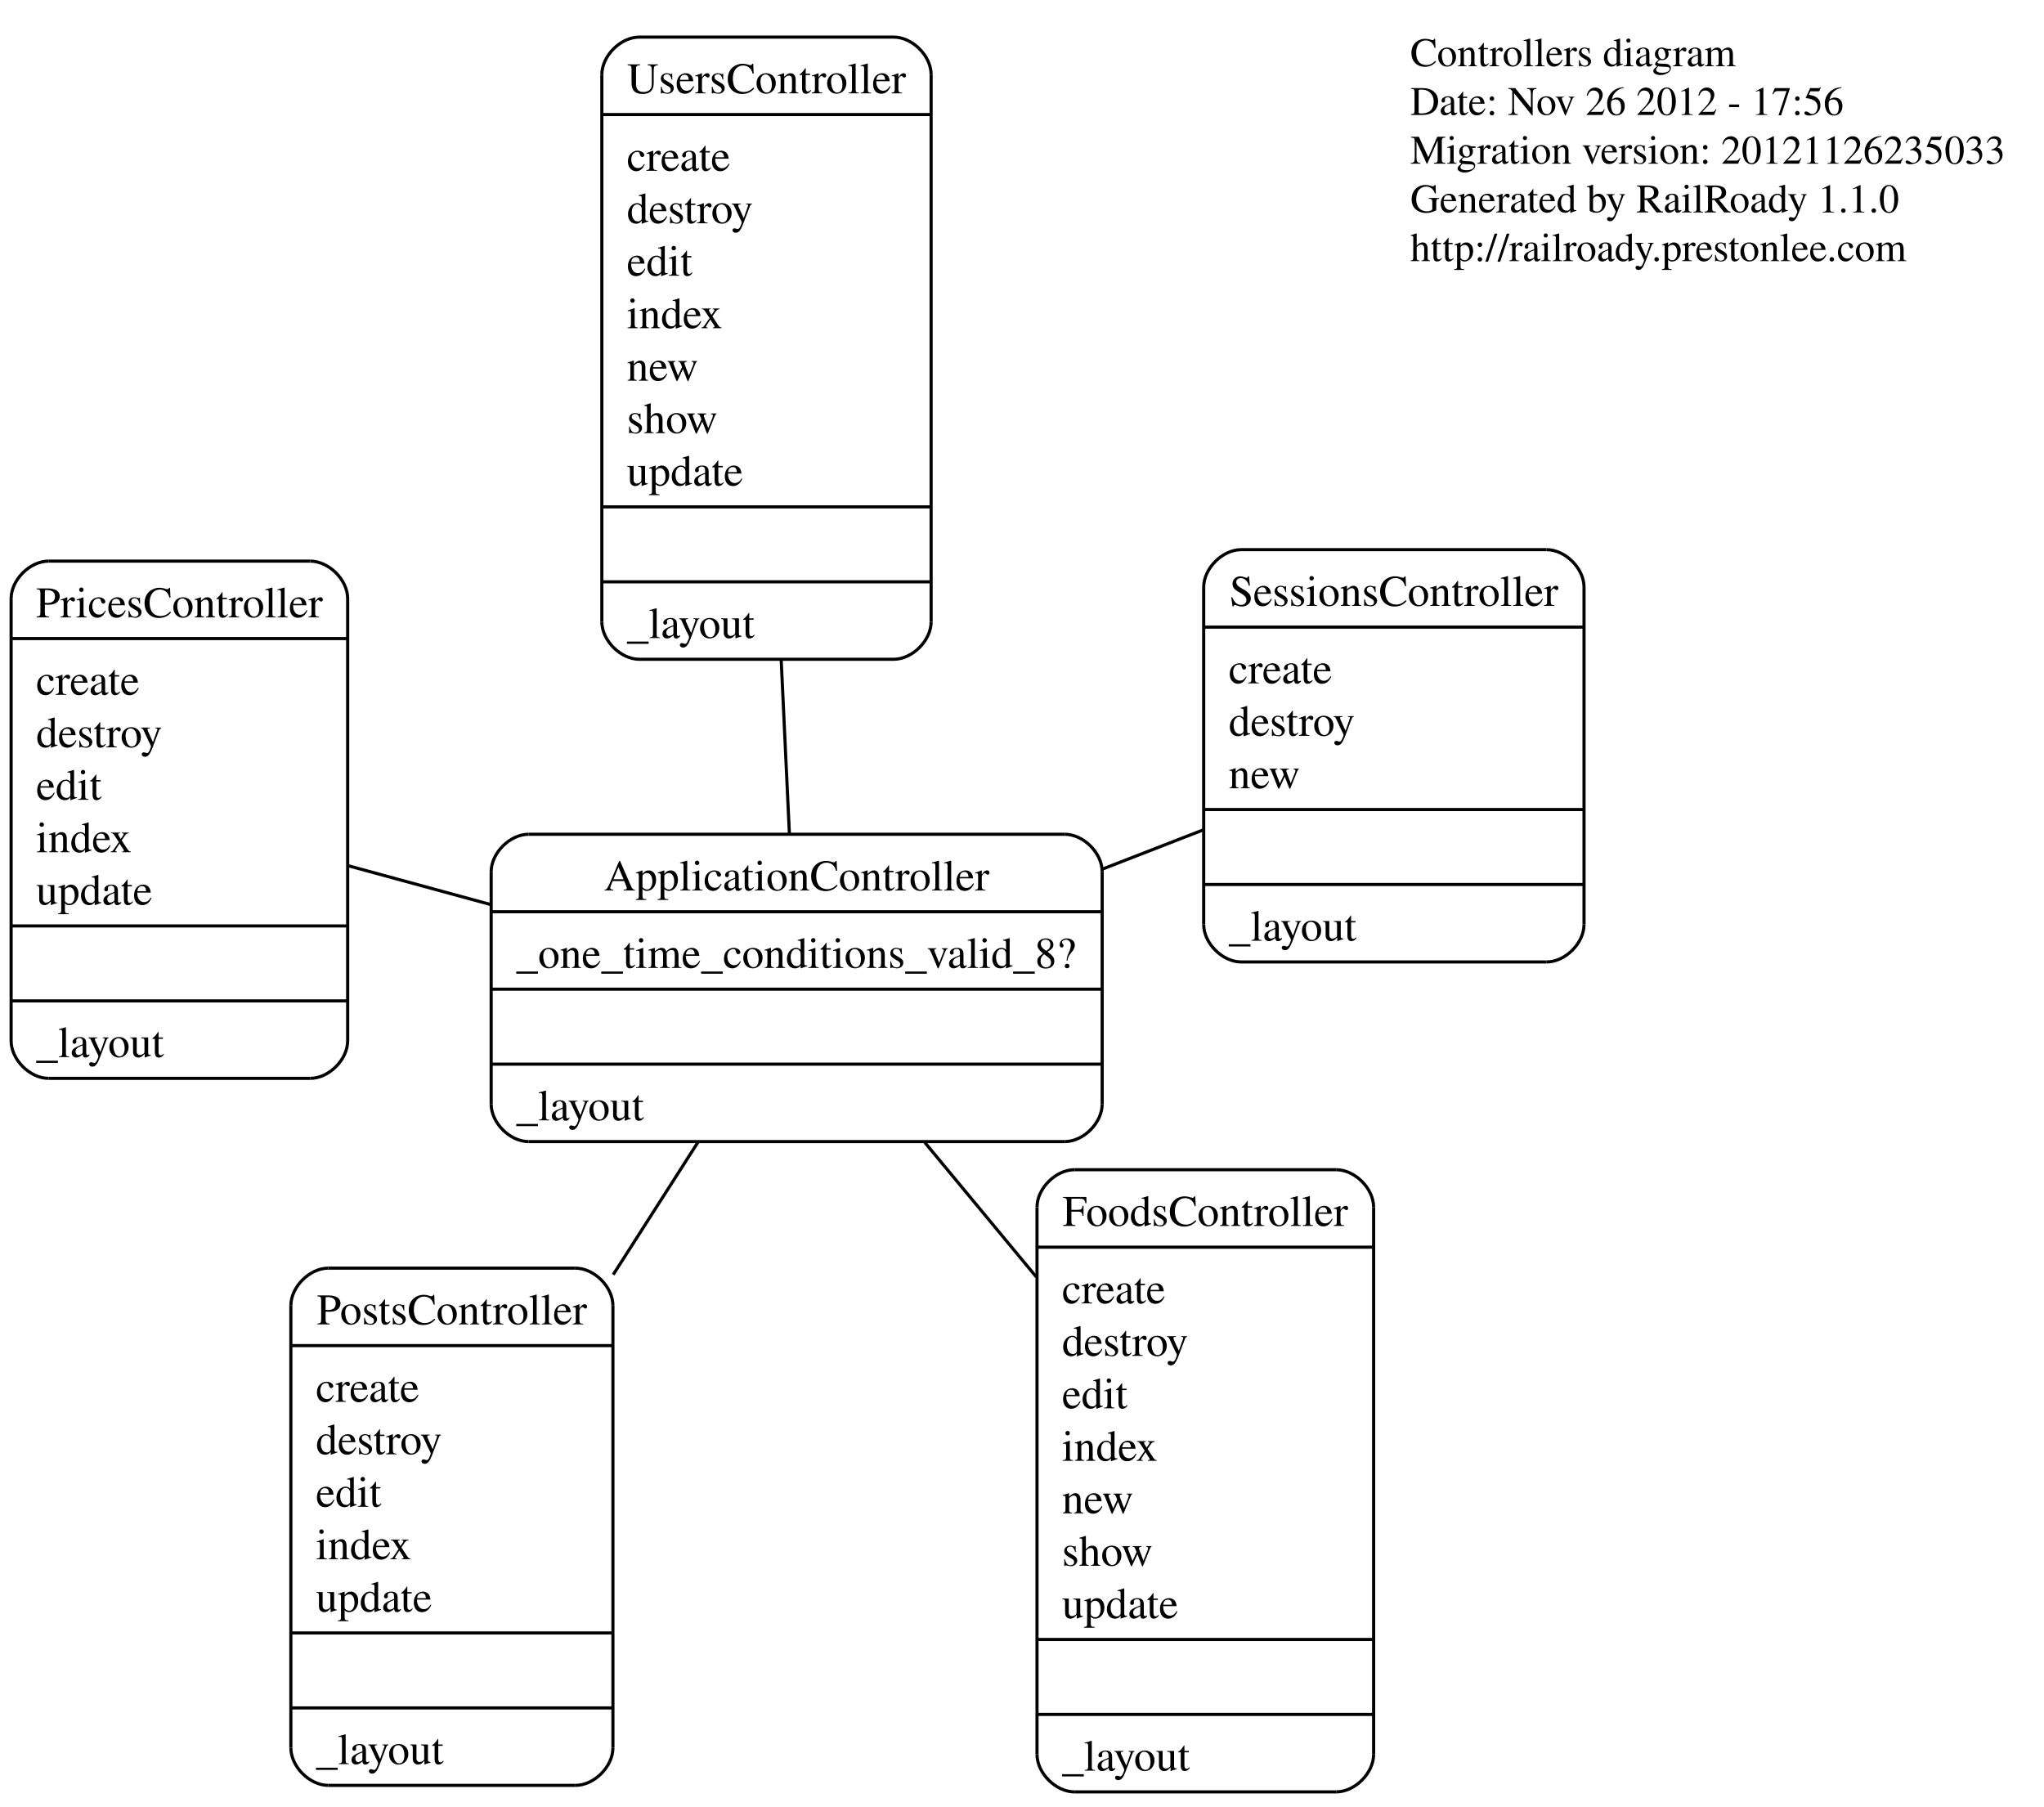
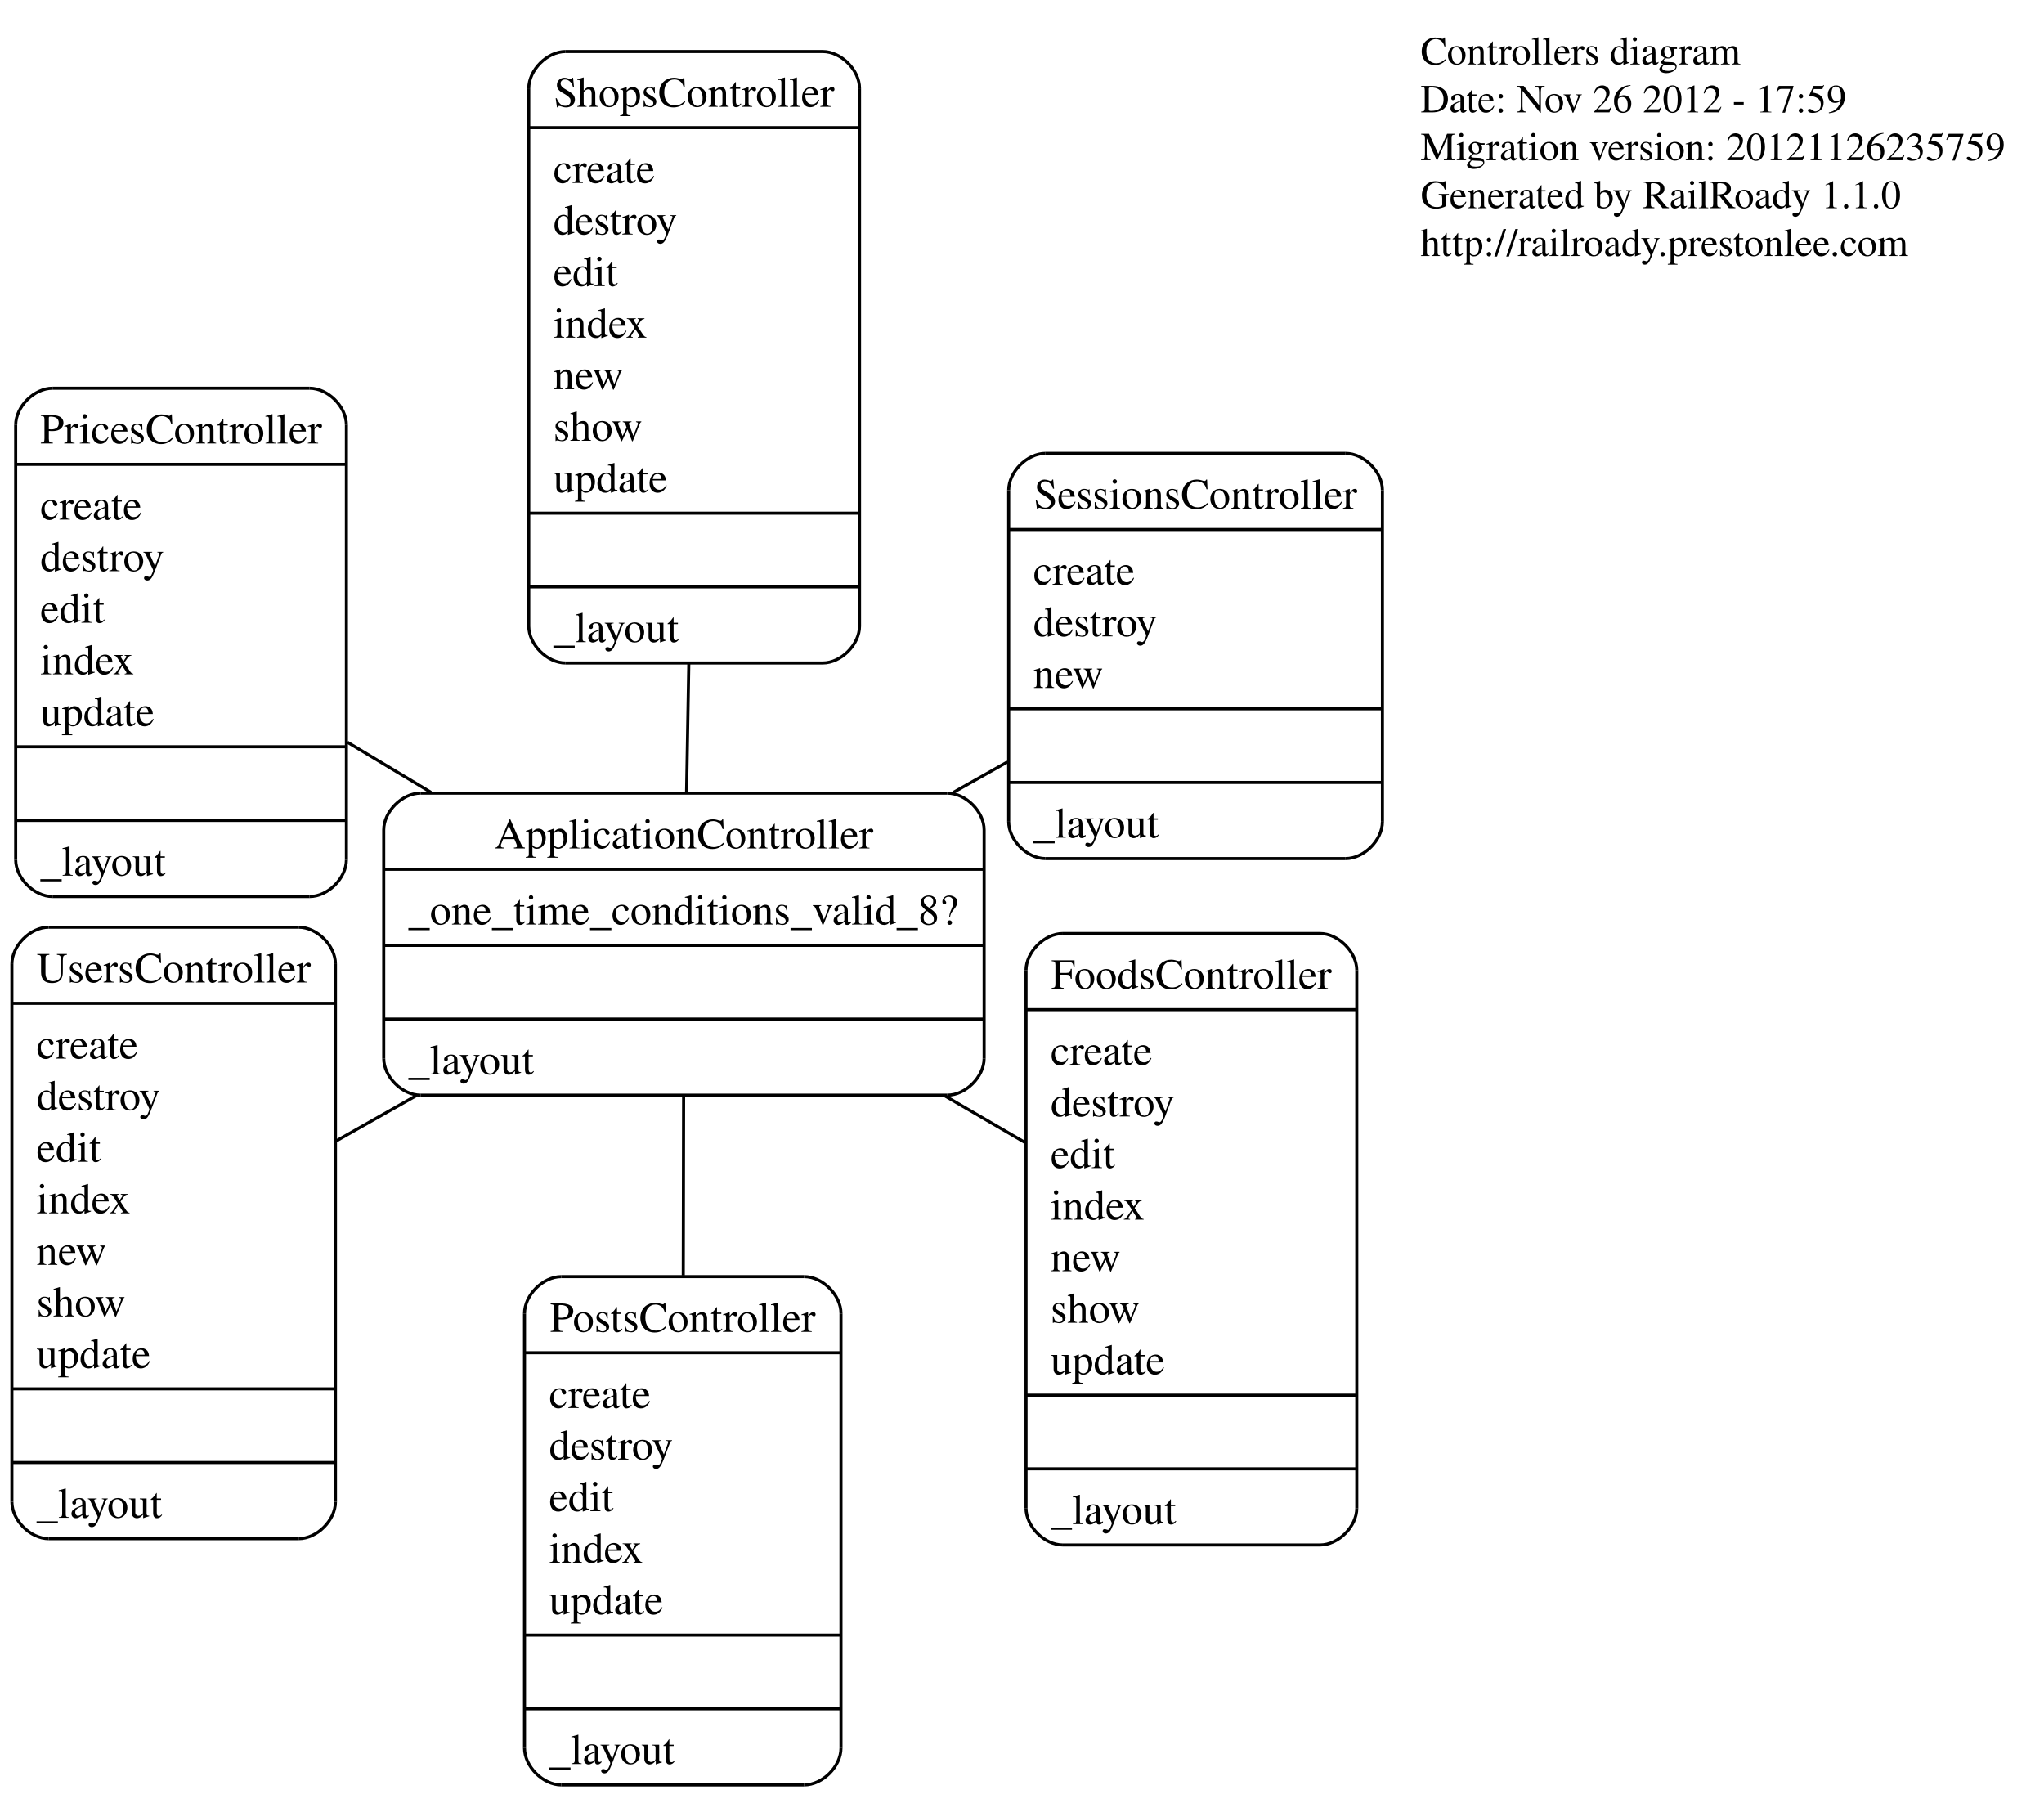
- <svg xmlns="http://www.w3.org/2000/svg" width="654pt" height="578pt" viewBox="0.00 0.00 654.46 578.00">
-   <g id="graph1" class="graph" transform="scale(1 1) rotate(0) translate(4 574)">
-     <polygon fill="white" stroke="white" points="-4,5 -4,-574 651.46,-574 651.46,5 -4,5" />
+ <svg xmlns="http://www.w3.org/2000/svg" width="666pt" height="586pt" viewBox="0.00 0.00 665.54 586.00">
+   <g id="graph1" class="graph" transform="scale(1 1) rotate(0) translate(4 582)">
+     <polygon fill="white" stroke="white" points="-4,5 -4,-582 662.542,-582 662.542,5 -4,5" />
    <g id="node1" class="node">
-       <text text-anchor="start" x="447.56" y="-553" font-family="Times,serif" font-size="13.00">Controllers diagram</text>
-       <text text-anchor="start" x="447.56" y="-537.4" font-family="Times,serif" font-size="13.00">Date: Nov 26 2012 - 17:56</text>
-       <text text-anchor="start" x="447.56" y="-521.8" font-family="Times,serif" font-size="13.00">Migration version: 20121126235033</text>
-       <text text-anchor="start" x="447.56" y="-506.2" font-family="Times,serif" font-size="13.00">Generated by RailRoady 1.1.0</text>
-       <text text-anchor="start" x="447.56" y="-490.6" font-family="Times,serif" font-size="13.00">http://railroady.prestonlee.com</text>
+       <text text-anchor="start" x="458.643" y="-561" font-family="Times,serif" font-size="13.00">Controllers diagram</text>
+       <text text-anchor="start" x="458.643" y="-545.4" font-family="Times,serif" font-size="13.00">Date: Nov 26 2012 - 17:59</text>
+       <text text-anchor="start" x="458.643" y="-529.8" font-family="Times,serif" font-size="13.00">Migration version: 20121126235759</text>
+       <text text-anchor="start" x="458.643" y="-514.2" font-family="Times,serif" font-size="13.00">Generated by RailRoady 1.1.0</text>
+       <text text-anchor="start" x="458.643" y="-498.6" font-family="Times,serif" font-size="13.00">http://railroady.prestonlee.com</text>
    </g>
    <g id="node2" class="node">
-       <polyline fill="none" stroke="black" points="165.265,-208.7 336.9,-208.7 " />
-       <path fill="none" stroke="black" d="M336.9,-208.7C342.9,-208.7 348.9,-214.7 348.9,-220.7" />
-       <polyline fill="none" stroke="black" points="348.9,-220.7 348.9,-295.1 " />
-       <path fill="none" stroke="black" d="M348.9,-295.1C348.9,-301.1 342.9,-307.1 336.9,-307.1" />
-       <polyline fill="none" stroke="black" points="336.9,-307.1 165.265,-307.1 " />
-       <path fill="none" stroke="black" d="M165.265,-307.1C159.265,-307.1 153.265,-301.1 153.265,-295.1" />
-       <polyline fill="none" stroke="black" points="153.265,-295.1 153.265,-220.7 " />
-       <path fill="none" stroke="black" d="M153.265,-220.7C153.265,-214.7 159.265,-208.7 165.265,-208.7" />
-       <text text-anchor="middle" x="251.083" y="-289.1" font-family="Times,serif" font-size="14.00">ApplicationController</text>
-       <polyline fill="none" stroke="black" points="153.265,-282.3 348.9,-282.3 " />
-       <text text-anchor="start" x="161.265" y="-264.3" font-family="Times,serif" font-size="14.00">_one_time_conditions_valid_8?</text>
-       <polyline fill="none" stroke="black" points="153.265,-257.5 348.9,-257.5 " />
-       <polyline fill="none" stroke="black" points="153.265,-233.5 348.9,-233.5 " />
-       <text text-anchor="start" x="161.265" y="-215.5" font-family="Times,serif" font-size="14.00">_layout</text>
+       <polyline fill="none" stroke="black" points="132.795,-225.209 304.43,-225.209 " />
+       <path fill="none" stroke="black" d="M304.43,-225.209C310.43,-225.209 316.43,-231.209 316.43,-237.209" />
+       <polyline fill="none" stroke="black" points="316.43,-237.209 316.43,-311.609 " />
+       <path fill="none" stroke="black" d="M316.43,-311.609C316.43,-317.609 310.43,-323.609 304.43,-323.609" />
+       <polyline fill="none" stroke="black" points="304.43,-323.609 132.795,-323.609 " />
+       <path fill="none" stroke="black" d="M132.795,-323.609C126.795,-323.609 120.795,-317.609 120.795,-311.609" />
+       <polyline fill="none" stroke="black" points="120.795,-311.609 120.795,-237.209 " />
+       <path fill="none" stroke="black" d="M120.795,-237.209C120.795,-231.209 126.795,-225.209 132.795,-225.209" />
+       <text text-anchor="middle" x="218.612" y="-305.609" font-family="Times,serif" font-size="14.00">ApplicationController</text>
+       <polyline fill="none" stroke="black" points="120.795,-298.809 316.43,-298.809 " />
+       <text text-anchor="start" x="128.795" y="-280.809" font-family="Times,serif" font-size="14.00">_one_time_conditions_valid_8?</text>
+       <polyline fill="none" stroke="black" points="120.795,-274.009 316.43,-274.009 " />
+       <polyline fill="none" stroke="black" points="120.795,-250.009 316.43,-250.009 " />
+       <text text-anchor="start" x="128.795" y="-232.009" font-family="Times,serif" font-size="14.00">_layout</text>
    </g>
    <g id="node3" class="node">
-       <polyline fill="none" stroke="black" points="340.037,-0.5 423.816,-0.5 " />
-       <path fill="none" stroke="black" d="M423.816,-0.5C429.816,-0.5 435.816,-6.5 435.816,-12.5" />
-       <polyline fill="none" stroke="black" points="435.816,-12.5 435.816,-187.7 " />
-       <path fill="none" stroke="black" d="M435.816,-187.7C435.816,-193.7 429.816,-199.7 423.816,-199.7" />
-       <polyline fill="none" stroke="black" points="423.816,-199.7 340.037,-199.7 " />
-       <path fill="none" stroke="black" d="M340.037,-199.7C334.037,-199.7 328.037,-193.7 328.037,-187.7" />
-       <polyline fill="none" stroke="black" points="328.037,-187.7 328.037,-12.5 " />
-       <path fill="none" stroke="black" d="M328.037,-12.5C328.037,-6.5 334.037,-0.5 340.037,-0.5" />
-       <text text-anchor="middle" x="381.927" y="-181.7" font-family="Times,serif" font-size="14.00">FoodsController</text>
-       <polyline fill="none" stroke="black" points="328.037,-174.9 435.816,-174.9 " />
-       <text text-anchor="start" x="336.037" y="-156.9" font-family="Times,serif" font-size="14.00">create</text>
-       <text text-anchor="start" x="336.037" y="-140.1" font-family="Times,serif" font-size="14.00">destroy</text>
-       <text text-anchor="start" x="336.037" y="-123.3" font-family="Times,serif" font-size="14.00">edit</text>
-       <text text-anchor="start" x="336.037" y="-106.5" font-family="Times,serif" font-size="14.00">index</text>
-       <text text-anchor="start" x="336.037" y="-89.7" font-family="Times,serif" font-size="14.00">new</text>
-       <text text-anchor="start" x="336.037" y="-72.9" font-family="Times,serif" font-size="14.00">show</text>
-       <text text-anchor="start" x="336.037" y="-56.1" font-family="Times,serif" font-size="14.00">update</text>
-       <polyline fill="none" stroke="black" points="328.037,-49.3 435.816,-49.3 " />
-       <polyline fill="none" stroke="black" points="328.037,-25.3 435.816,-25.3 " />
-       <text text-anchor="start" x="336.037" y="-7.3" font-family="Times,serif" font-size="14.00">_layout</text>
+       <polyline fill="none" stroke="black" points="342.077,-78.679 425.856,-78.679 " />
+       <path fill="none" stroke="black" d="M425.856,-78.679C431.856,-78.679 437.856,-84.679 437.856,-90.679" />
+       <polyline fill="none" stroke="black" points="437.856,-90.679 437.856,-265.879 " />
+       <path fill="none" stroke="black" d="M437.856,-265.879C437.856,-271.879 431.856,-277.879 425.856,-277.879" />
+       <polyline fill="none" stroke="black" points="425.856,-277.879 342.077,-277.879 " />
+       <path fill="none" stroke="black" d="M342.077,-277.879C336.077,-277.879 330.077,-271.879 330.077,-265.879" />
+       <polyline fill="none" stroke="black" points="330.077,-265.879 330.077,-90.679 " />
+       <path fill="none" stroke="black" d="M330.077,-90.679C330.077,-84.679 336.077,-78.679 342.077,-78.679" />
+       <text text-anchor="middle" x="383.967" y="-259.879" font-family="Times,serif" font-size="14.00">FoodsController</text>
+       <polyline fill="none" stroke="black" points="330.077,-253.079 437.856,-253.079 " />
+       <text text-anchor="start" x="338.077" y="-235.079" font-family="Times,serif" font-size="14.00">create</text>
+       <text text-anchor="start" x="338.077" y="-218.279" font-family="Times,serif" font-size="14.00">destroy</text>
+       <text text-anchor="start" x="338.077" y="-201.479" font-family="Times,serif" font-size="14.00">edit</text>
+       <text text-anchor="start" x="338.077" y="-184.679" font-family="Times,serif" font-size="14.00">index</text>
+       <text text-anchor="start" x="338.077" y="-167.879" font-family="Times,serif" font-size="14.00">new</text>
+       <text text-anchor="start" x="338.077" y="-151.079" font-family="Times,serif" font-size="14.00">show</text>
+       <text text-anchor="start" x="338.077" y="-134.279" font-family="Times,serif" font-size="14.00">update</text>
+       <polyline fill="none" stroke="black" points="330.077,-127.479 437.856,-127.479 " />
+       <polyline fill="none" stroke="black" points="330.077,-103.479 437.856,-103.479 " />
+       <text text-anchor="start" x="338.077" y="-85.479" font-family="Times,serif" font-size="14.00">_layout</text>
    </g>
    <g id="edge2" class="edge">
-       <path fill="none" stroke="black" d="M292.124,-208.404C303.44,-194.756 315.893,-179.738 327.827,-165.345" />
+       <path fill="none" stroke="black" d="M303.711,-224.936C312.574,-219.783 321.4,-214.652 329.78,-209.78" />
    </g>
    <g id="node4" class="node">
-       <polyline fill="none" stroke="black" points="101.13,-2.586 180.248,-2.586 " />
-       <path fill="none" stroke="black" d="M180.248,-2.586C186.248,-2.586 192.248,-8.586 192.248,-14.586" />
-       <polyline fill="none" stroke="black" points="192.248,-14.586 192.248,-156.186 " />
-       <path fill="none" stroke="black" d="M192.248,-156.186C192.248,-162.186 186.248,-168.186 180.248,-168.186" />
-       <polyline fill="none" stroke="black" points="180.248,-168.186 101.13,-168.186 " />
-       <path fill="none" stroke="black" d="M101.13,-168.186C95.13,-168.186 89.13,-162.186 89.13,-156.186" />
-       <polyline fill="none" stroke="black" points="89.13,-156.186 89.13,-14.586 " />
-       <path fill="none" stroke="black" d="M89.13,-14.586C89.13,-8.586 95.13,-2.586 101.13,-2.586" />
-       <text text-anchor="middle" x="140.689" y="-150.186" font-family="Times,serif" font-size="14.00">PostsController</text>
-       <polyline fill="none" stroke="black" points="89.13,-143.386 192.248,-143.386 " />
-       <text text-anchor="start" x="97.13" y="-125.386" font-family="Times,serif" font-size="14.00">create</text>
-       <text text-anchor="start" x="97.13" y="-108.586" font-family="Times,serif" font-size="14.00">destroy</text>
-       <text text-anchor="start" x="97.13" y="-91.786" font-family="Times,serif" font-size="14.00">edit</text>
-       <text text-anchor="start" x="97.13" y="-74.986" font-family="Times,serif" font-size="14.00">index</text>
-       <text text-anchor="start" x="97.13" y="-58.186" font-family="Times,serif" font-size="14.00">update</text>
-       <polyline fill="none" stroke="black" points="89.13,-51.386 192.248,-51.386 " />
-       <polyline fill="none" stroke="black" points="89.13,-27.386 192.248,-27.386 " />
-       <text text-anchor="start" x="97.13" y="-9.386" font-family="Times,serif" font-size="14.00">_layout</text>
+       <polyline fill="none" stroke="black" points="178.67,-0.5 257.788,-0.5 " />
+       <path fill="none" stroke="black" d="M257.788,-0.5C263.788,-0.5 269.788,-6.5 269.788,-12.5" />
+       <polyline fill="none" stroke="black" points="269.788,-12.5 269.788,-154.1 " />
+       <path fill="none" stroke="black" d="M269.788,-154.1C269.788,-160.1 263.788,-166.1 257.788,-166.1" />
+       <polyline fill="none" stroke="black" points="257.788,-166.1 178.67,-166.1 " />
+       <path fill="none" stroke="black" d="M178.67,-166.1C172.67,-166.1 166.67,-160.1 166.67,-154.1" />
+       <polyline fill="none" stroke="black" points="166.67,-154.1 166.67,-12.5 " />
+       <path fill="none" stroke="black" d="M166.67,-12.5C166.67,-6.5 172.67,-0.5 178.67,-0.5" />
+       <text text-anchor="middle" x="218.229" y="-148.1" font-family="Times,serif" font-size="14.00">PostsController</text>
+       <polyline fill="none" stroke="black" points="166.67,-141.3 269.788,-141.3 " />
+       <text text-anchor="start" x="174.67" y="-123.3" font-family="Times,serif" font-size="14.00">create</text>
+       <text text-anchor="start" x="174.67" y="-106.5" font-family="Times,serif" font-size="14.00">destroy</text>
+       <text text-anchor="start" x="174.67" y="-89.7" font-family="Times,serif" font-size="14.00">edit</text>
+       <text text-anchor="start" x="174.67" y="-72.9" font-family="Times,serif" font-size="14.00">index</text>
+       <text text-anchor="start" x="174.67" y="-56.1" font-family="Times,serif" font-size="14.00">update</text>
+       <polyline fill="none" stroke="black" points="166.67,-49.3 269.788,-49.3 " />
+       <polyline fill="none" stroke="black" points="166.67,-25.3 269.788,-25.3 " />
+       <text text-anchor="start" x="174.67" y="-7.3" font-family="Times,serif" font-size="14.00">_layout</text>
    </g>
    <g id="edge4" class="edge">
-       <path fill="none" stroke="black" d="M219.448,-208.464C210.974,-195.222 201.588,-180.555 192.336,-166.096" />
+       <path fill="none" stroke="black" d="M218.514,-225.194C218.478,-207.277 218.436,-186.493 218.396,-166.45" />
    </g>
    <g id="node5" class="node">
-       <polyline fill="none" stroke="black" points="11.56,-228.949 95.319,-228.949 " />
-       <path fill="none" stroke="black" d="M95.319,-228.949C101.319,-228.949 107.319,-234.949 107.319,-240.949" />
-       <polyline fill="none" stroke="black" points="107.319,-240.949 107.319,-382.549 " />
-       <path fill="none" stroke="black" d="M107.319,-382.549C107.319,-388.549 101.319,-394.549 95.319,-394.549" />
-       <polyline fill="none" stroke="black" points="95.319,-394.549 11.56,-394.549 " />
-       <path fill="none" stroke="black" d="M11.56,-394.549C5.56,-394.549 -0.44,-388.549 -0.44,-382.549" />
-       <polyline fill="none" stroke="black" points="-0.44,-382.549 -0.44,-240.949 " />
-       <path fill="none" stroke="black" d="M-0.44,-240.949C-0.44,-234.949 5.56,-228.949 11.56,-228.949" />
-       <text text-anchor="middle" x="53.44" y="-376.549" font-family="Times,serif" font-size="14.00">PricesController</text>
-       <polyline fill="none" stroke="black" points="-0.44,-369.749 107.319,-369.749 " />
-       <text text-anchor="start" x="7.56" y="-351.749" font-family="Times,serif" font-size="14.00">create</text>
-       <text text-anchor="start" x="7.56" y="-334.949" font-family="Times,serif" font-size="14.00">destroy</text>
-       <text text-anchor="start" x="7.56" y="-318.149" font-family="Times,serif" font-size="14.00">edit</text>
-       <text text-anchor="start" x="7.56" y="-301.349" font-family="Times,serif" font-size="14.00">index</text>
-       <text text-anchor="start" x="7.56" y="-284.549" font-family="Times,serif" font-size="14.00">update</text>
-       <polyline fill="none" stroke="black" points="-0.44,-277.749 107.319,-277.749 " />
-       <polyline fill="none" stroke="black" points="-0.44,-253.749 107.319,-253.749 " />
-       <text text-anchor="start" x="7.56" y="-235.749" font-family="Times,serif" font-size="14.00">_layout</text>
+       <polyline fill="none" stroke="black" points="12.878,-289.922 96.637,-289.922 " />
+       <path fill="none" stroke="black" d="M96.637,-289.922C102.637,-289.922 108.637,-295.922 108.637,-301.922" />
+       <polyline fill="none" stroke="black" points="108.637,-301.922 108.637,-443.522 " />
+       <path fill="none" stroke="black" d="M108.637,-443.522C108.637,-449.522 102.637,-455.522 96.637,-455.522" />
+       <polyline fill="none" stroke="black" points="96.637,-455.522 12.878,-455.522 " />
+       <path fill="none" stroke="black" d="M12.878,-455.522C6.878,-455.522 0.878,-449.522 0.878,-443.522" />
+       <polyline fill="none" stroke="black" points="0.878,-443.522 0.878,-301.922 " />
+       <path fill="none" stroke="black" d="M0.878,-301.922C0.878,-295.922 6.878,-289.922 12.878,-289.922" />
+       <text text-anchor="middle" x="54.757" y="-437.522" font-family="Times,serif" font-size="14.00">PricesController</text>
+       <polyline fill="none" stroke="black" points="0.878,-430.722 108.637,-430.722 " />
+       <text text-anchor="start" x="8.878" y="-412.722" font-family="Times,serif" font-size="14.00">create</text>
+       <text text-anchor="start" x="8.878" y="-395.922" font-family="Times,serif" font-size="14.00">destroy</text>
+       <text text-anchor="start" x="8.878" y="-379.122" font-family="Times,serif" font-size="14.00">edit</text>
+       <text text-anchor="start" x="8.878" y="-362.322" font-family="Times,serif" font-size="14.00">index</text>
+       <text text-anchor="start" x="8.878" y="-345.522" font-family="Times,serif" font-size="14.00">update</text>
+       <polyline fill="none" stroke="black" points="0.878,-338.722 108.637,-338.722 " />
+       <polyline fill="none" stroke="black" points="0.878,-314.722 108.637,-314.722 " />
+       <text text-anchor="start" x="8.878" y="-296.722" font-family="Times,serif" font-size="14.00">_layout</text>
    </g>
    <g id="edge6" class="edge">
-       <path fill="none" stroke="black" d="M153.13,-284.588C137.405,-288.872 121.651,-293.165 107.46,-297.031" />
+       <path fill="none" stroke="black" d="M136.205,-323.854C126.96,-329.4 117.724,-334.942 108.967,-340.197" />
    </g>
    <g id="node6" class="node">
-       <polyline fill="none" stroke="black" points="393.403,-266.22 491.182,-266.22 " />
-       <path fill="none" stroke="black" d="M491.182,-266.22C497.182,-266.22 503.182,-272.22 503.182,-278.22" />
-       <polyline fill="none" stroke="black" points="503.182,-278.22 503.182,-386.22 " />
-       <path fill="none" stroke="black" d="M503.182,-386.22C503.182,-392.22 497.182,-398.22 491.182,-398.22" />
-       <polyline fill="none" stroke="black" points="491.182,-398.22 393.403,-398.22 " />
-       <path fill="none" stroke="black" d="M393.403,-398.22C387.403,-398.22 381.403,-392.22 381.403,-386.22" />
-       <polyline fill="none" stroke="black" points="381.403,-386.22 381.403,-278.22 " />
-       <path fill="none" stroke="black" d="M381.403,-278.22C381.403,-272.22 387.403,-266.22 393.403,-266.22" />
-       <text text-anchor="middle" x="442.293" y="-380.22" font-family="Times,serif" font-size="14.00">SessionsController</text>
-       <polyline fill="none" stroke="black" points="381.403,-373.42 503.182,-373.42 " />
-       <text text-anchor="start" x="389.403" y="-355.42" font-family="Times,serif" font-size="14.00">create</text>
-       <text text-anchor="start" x="389.403" y="-338.62" font-family="Times,serif" font-size="14.00">destroy</text>
-       <text text-anchor="start" x="389.403" y="-321.82" font-family="Times,serif" font-size="14.00">new</text>
-       <polyline fill="none" stroke="black" points="381.403,-315.02 503.182,-315.02 " />
-       <polyline fill="none" stroke="black" points="381.403,-291.02 503.182,-291.02 " />
-       <text text-anchor="start" x="389.403" y="-273.02" font-family="Times,serif" font-size="14.00">_layout</text>
+       <polyline fill="none" stroke="black" points="336.43,-302.295 434.209,-302.295 " />
+       <path fill="none" stroke="black" d="M434.209,-302.295C440.209,-302.295 446.209,-308.295 446.209,-314.295" />
+       <polyline fill="none" stroke="black" points="446.209,-314.295 446.209,-422.295 " />
+       <path fill="none" stroke="black" d="M446.209,-422.295C446.209,-428.295 440.209,-434.295 434.209,-434.295" />
+       <polyline fill="none" stroke="black" points="434.209,-434.295 336.43,-434.295 " />
+       <path fill="none" stroke="black" d="M336.43,-434.295C330.43,-434.295 324.43,-428.295 324.43,-422.295" />
+       <polyline fill="none" stroke="black" points="324.43,-422.295 324.43,-314.295 " />
+       <path fill="none" stroke="black" d="M324.43,-314.295C324.43,-308.295 330.43,-302.295 336.43,-302.295" />
+       <text text-anchor="middle" x="385.319" y="-416.295" font-family="Times,serif" font-size="14.00">SessionsController</text>
+       <polyline fill="none" stroke="black" points="324.43,-409.495 446.209,-409.495 " />
+       <text text-anchor="start" x="332.43" y="-391.495" font-family="Times,serif" font-size="14.00">create</text>
+       <text text-anchor="start" x="332.43" y="-374.695" font-family="Times,serif" font-size="14.00">destroy</text>
+       <text text-anchor="start" x="332.43" y="-357.895" font-family="Times,serif" font-size="14.00">new</text>
+       <polyline fill="none" stroke="black" points="324.43,-351.095 446.209,-351.095 " />
+       <polyline fill="none" stroke="black" points="324.43,-327.095 446.209,-327.095 " />
+       <text text-anchor="start" x="332.43" y="-309.095" font-family="Times,serif" font-size="14.00">_layout</text>
    </g>
    <g id="edge8" class="edge">
-       <path fill="none" stroke="black" d="M348.928,-295.931C359.954,-300.216 370.941,-304.486 381.3,-308.513" />
+       <path fill="none" stroke="black" d="M306.36,-323.826C312.321,-327.184 318.253,-330.524 324.032,-333.779" />
    </g>
    <g id="node7" class="node">
-       <polyline fill="none" stroke="black" points="200.704,-363.125 282.132,-363.125 " />
-       <path fill="none" stroke="black" d="M282.132,-363.125C288.132,-363.125 294.132,-369.125 294.132,-375.125" />
-       <polyline fill="none" stroke="black" points="294.132,-375.125 294.132,-550.325 " />
-       <path fill="none" stroke="black" d="M294.132,-550.325C294.132,-556.325 288.132,-562.325 282.132,-562.325" />
-       <polyline fill="none" stroke="black" points="282.132,-562.325 200.704,-562.325 " />
-       <path fill="none" stroke="black" d="M200.704,-562.325C194.704,-562.325 188.704,-556.325 188.704,-550.325" />
-       <polyline fill="none" stroke="black" points="188.704,-550.325 188.704,-375.125 " />
-       <path fill="none" stroke="black" d="M188.704,-375.125C188.704,-369.125 194.704,-363.125 200.704,-363.125" />
-       <text text-anchor="middle" x="241.418" y="-544.325" font-family="Times,serif" font-size="14.00">UsersController</text>
-       <polyline fill="none" stroke="black" points="188.704,-537.525 294.132,-537.525 " />
-       <text text-anchor="start" x="196.704" y="-519.525" font-family="Times,serif" font-size="14.00">create</text>
-       <text text-anchor="start" x="196.704" y="-502.725" font-family="Times,serif" font-size="14.00">destroy</text>
-       <text text-anchor="start" x="196.704" y="-485.925" font-family="Times,serif" font-size="14.00">edit</text>
-       <text text-anchor="start" x="196.704" y="-469.125" font-family="Times,serif" font-size="14.00">index</text>
-       <text text-anchor="start" x="196.704" y="-452.325" font-family="Times,serif" font-size="14.00">new</text>
-       <text text-anchor="start" x="196.704" y="-435.525" font-family="Times,serif" font-size="14.00">show</text>
-       <text text-anchor="start" x="196.704" y="-418.725" font-family="Times,serif" font-size="14.00">update</text>
-       <polyline fill="none" stroke="black" points="188.704,-411.925 294.132,-411.925 " />
-       <polyline fill="none" stroke="black" points="188.704,-387.925 294.132,-387.925 " />
-       <text text-anchor="start" x="196.704" y="-369.925" font-family="Times,serif" font-size="14.00">_layout</text>
+       <polyline fill="none" stroke="black" points="180.051,-366.012 263.83,-366.012 " />
+       <path fill="none" stroke="black" d="M263.83,-366.012C269.83,-366.012 275.83,-372.012 275.83,-378.012" />
+       <polyline fill="none" stroke="black" points="275.83,-378.012 275.83,-553.212 " />
+       <path fill="none" stroke="black" d="M275.83,-553.212C275.83,-559.212 269.83,-565.212 263.83,-565.212" />
+       <polyline fill="none" stroke="black" points="263.83,-565.212 180.051,-565.212 " />
+       <path fill="none" stroke="black" d="M180.051,-565.212C174.051,-565.212 168.051,-559.212 168.051,-553.212" />
+       <polyline fill="none" stroke="black" points="168.051,-553.212 168.051,-378.012 " />
+       <path fill="none" stroke="black" d="M168.051,-378.012C168.051,-372.012 174.051,-366.012 180.051,-366.012" />
+       <text text-anchor="middle" x="221.94" y="-547.212" font-family="Times,serif" font-size="14.00">ShopsController</text>
+       <polyline fill="none" stroke="black" points="168.051,-540.412 275.83,-540.412 " />
+       <text text-anchor="start" x="176.051" y="-522.412" font-family="Times,serif" font-size="14.00">create</text>
+       <text text-anchor="start" x="176.051" y="-505.612" font-family="Times,serif" font-size="14.00">destroy</text>
+       <text text-anchor="start" x="176.051" y="-488.812" font-family="Times,serif" font-size="14.00">edit</text>
+       <text text-anchor="start" x="176.051" y="-472.012" font-family="Times,serif" font-size="14.00">index</text>
+       <text text-anchor="start" x="176.051" y="-455.212" font-family="Times,serif" font-size="14.00">new</text>
+       <text text-anchor="start" x="176.051" y="-438.412" font-family="Times,serif" font-size="14.00">show</text>
+       <text text-anchor="start" x="176.051" y="-421.612" font-family="Times,serif" font-size="14.00">update</text>
+       <polyline fill="none" stroke="black" points="168.051,-414.812 275.83,-414.812 " />
+       <polyline fill="none" stroke="black" points="168.051,-390.812 275.83,-390.812 " />
+       <text text-anchor="start" x="176.051" y="-372.812" font-family="Times,serif" font-size="14.00">_layout</text>
    </g>
    <g id="edge10" class="edge">
-       <path fill="none" stroke="black" d="M248.756,-307.221C247.962,-324.03 247.045,-343.477 246.133,-362.805" />
+       <path fill="none" stroke="black" d="M219.469,-323.648C219.697,-336.705 219.95,-351.284 220.206,-365.989" />
+     </g>
+     <g id="node8" class="node">
+       <polyline fill="none" stroke="black" points="11.643,-80.735 93.071,-80.735 " />
+       <path fill="none" stroke="black" d="M93.071,-80.735C99.071,-80.735 105.071,-86.735 105.071,-92.735" />
+       <polyline fill="none" stroke="black" points="105.071,-92.735 105.071,-267.935 " />
+       <path fill="none" stroke="black" d="M105.071,-267.935C105.071,-273.935 99.071,-279.935 93.071,-279.935" />
+       <polyline fill="none" stroke="black" points="93.071,-279.935 11.643,-279.935 " />
+       <path fill="none" stroke="black" d="M11.643,-279.935C5.643,-279.935 -0.357,-273.935 -0.357,-267.935" />
+       <polyline fill="none" stroke="black" points="-0.357,-267.935 -0.357,-92.735 " />
+       <path fill="none" stroke="black" d="M-0.357,-92.735C-0.357,-86.735 5.643,-80.735 11.643,-80.735" />
+       <text text-anchor="middle" x="52.357" y="-261.935" font-family="Times,serif" font-size="14.00">UsersController</text>
+       <polyline fill="none" stroke="black" points="-0.357,-255.135 105.071,-255.135 " />
+       <text text-anchor="start" x="7.643" y="-237.135" font-family="Times,serif" font-size="14.00">create</text>
+       <text text-anchor="start" x="7.643" y="-220.335" font-family="Times,serif" font-size="14.00">destroy</text>
+       <text text-anchor="start" x="7.643" y="-203.535" font-family="Times,serif" font-size="14.00">edit</text>
+       <text text-anchor="start" x="7.643" y="-186.735" font-family="Times,serif" font-size="14.00">index</text>
+       <text text-anchor="start" x="7.643" y="-169.935" font-family="Times,serif" font-size="14.00">new</text>
+       <text text-anchor="start" x="7.643" y="-153.135" font-family="Times,serif" font-size="14.00">show</text>
+       <text text-anchor="start" x="7.643" y="-136.335" font-family="Times,serif" font-size="14.00">update</text>
+       <polyline fill="none" stroke="black" points="-0.357,-129.535 105.071,-129.535 " />
+       <polyline fill="none" stroke="black" points="-0.357,-105.535 105.071,-105.535 " />
+       <text text-anchor="start" x="7.643" y="-87.535" font-family="Times,serif" font-size="14.00">_layout</text>
+     </g>
+     <g id="edge12" class="edge">
+       <path fill="none" stroke="black" d="M131.589,-225.168C122.633,-220.1 113.737,-215.066 105.318,-210.303" />
    </g>
  </g>
</svg>
